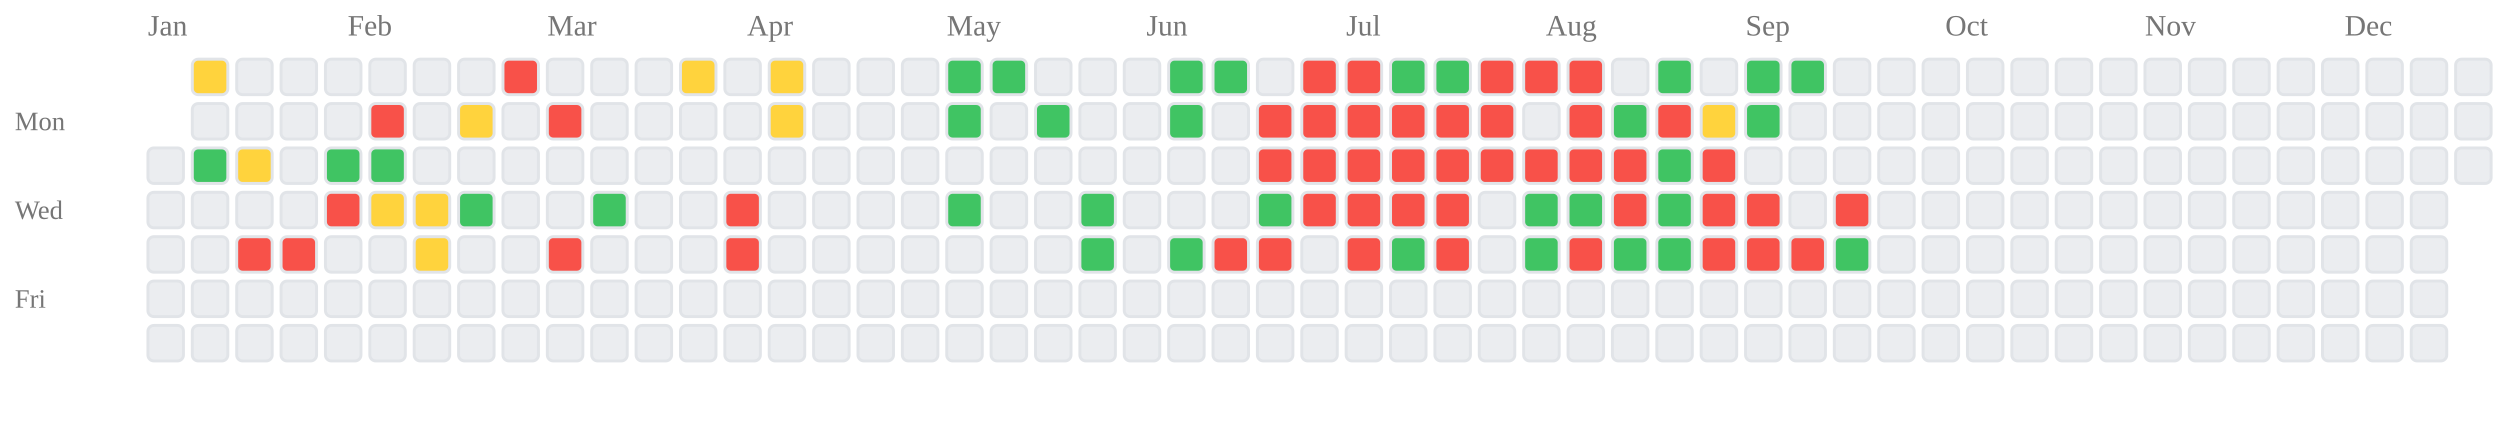
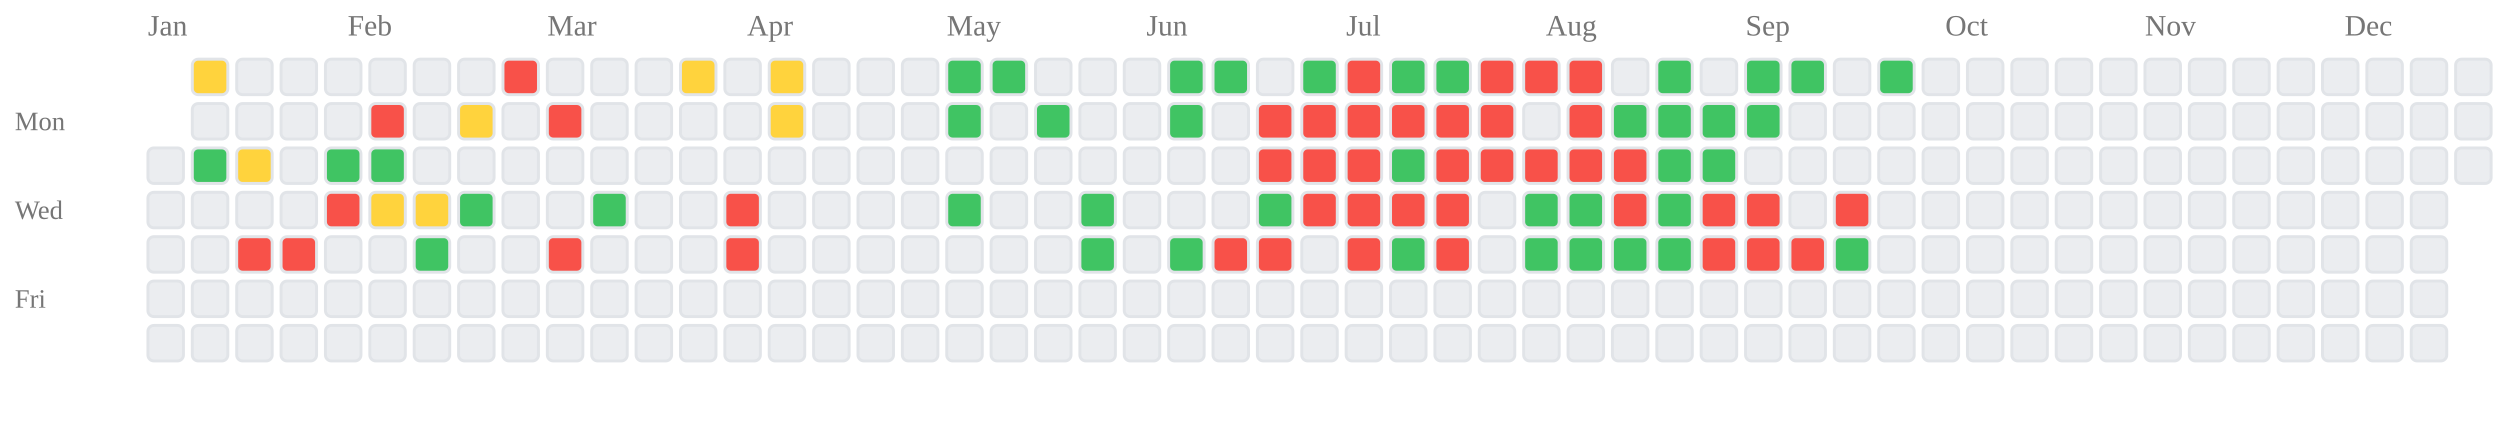
<svg xmlns="http://www.w3.org/2000/svg" width="845" height="145">
  <style>
        .month { font-size: 10px; fill: #767676; }
        .day { font-size: 9px; fill: #767676; }
        .cell { stroke: #e1e4e8; stroke-width: 1; }
        .cell-profit { fill: #40c463; }
        .cell-loss { fill: #f85149; }
        .cell-breakeven { fill: #ffd33d; }
        .cell-empty { fill: #ebedf0; }
    </style>
  <text x="50.0" y="12" class="month">Jan</text>
  <text x="117.5" y="12" class="month">Feb</text>
  <text x="185.0" y="12" class="month">Mar</text>
  <text x="252.5" y="12" class="month">Apr</text>
  <text x="320.0" y="12" class="month">May</text>
  <text x="387.5" y="12" class="month">Jun</text>
  <text x="455.0" y="12" class="month">Jul</text>
  <text x="522.5" y="12" class="month">Aug</text>
  <text x="590.0" y="12" class="month">Sep</text>
  <text x="657.5" y="12" class="month">Oct</text>
  <text x="725.0" y="12" class="month">Nov</text>
  <text x="792.5" y="12" class="month">Dec</text>
  <text x="5" y="44" class="day">Mon</text>
  <text x="5" y="74" class="day">Wed</text>
  <text x="5" y="104" class="day">Fri</text>
  <rect x="50" y="50" width="12" height="12" class="cell cell-empty" rx="2" ry="2" />
  <rect x="50" y="65" width="12" height="12" class="cell cell-empty" rx="2" ry="2" />
  <rect x="50" y="80" width="12" height="12" class="cell cell-empty" rx="2" ry="2" />
  <rect x="50" y="95" width="12" height="12" class="cell cell-empty" rx="2" ry="2" />
  <rect x="50" y="110" width="12" height="12" class="cell cell-empty" rx="2" ry="2" />
  <rect x="65" y="20" width="12" height="12" class="cell cell-breakeven" rx="2" ry="2" />
  <rect x="65" y="35" width="12" height="12" class="cell cell-empty" rx="2" ry="2" />
  <rect x="65" y="50" width="12" height="12" class="cell cell-profit" rx="2" ry="2" />
  <rect x="65" y="65" width="12" height="12" class="cell cell-empty" rx="2" ry="2" />
  <rect x="65" y="80" width="12" height="12" class="cell cell-empty" rx="2" ry="2" />
  <rect x="65" y="95" width="12" height="12" class="cell cell-empty" rx="2" ry="2" />
  <rect x="65" y="110" width="12" height="12" class="cell cell-empty" rx="2" ry="2" />
  <rect x="80" y="20" width="12" height="12" class="cell cell-empty" rx="2" ry="2" />
  <rect x="80" y="35" width="12" height="12" class="cell cell-empty" rx="2" ry="2" />
  <rect x="80" y="50" width="12" height="12" class="cell cell-breakeven" rx="2" ry="2" />
  <rect x="80" y="65" width="12" height="12" class="cell cell-empty" rx="2" ry="2" />
  <rect x="80" y="80" width="12" height="12" class="cell cell-loss" rx="2" ry="2" />
  <rect x="80" y="95" width="12" height="12" class="cell cell-empty" rx="2" ry="2" />
  <rect x="80" y="110" width="12" height="12" class="cell cell-empty" rx="2" ry="2" />
  <rect x="95" y="20" width="12" height="12" class="cell cell-empty" rx="2" ry="2" />
  <rect x="95" y="35" width="12" height="12" class="cell cell-empty" rx="2" ry="2" />
  <rect x="95" y="50" width="12" height="12" class="cell cell-empty" rx="2" ry="2" />
  <rect x="95" y="65" width="12" height="12" class="cell cell-empty" rx="2" ry="2" />
  <rect x="95" y="80" width="12" height="12" class="cell cell-loss" rx="2" ry="2" />
  <rect x="95" y="95" width="12" height="12" class="cell cell-empty" rx="2" ry="2" />
  <rect x="95" y="110" width="12" height="12" class="cell cell-empty" rx="2" ry="2" />
  <rect x="110" y="20" width="12" height="12" class="cell cell-empty" rx="2" ry="2" />
  <rect x="110" y="35" width="12" height="12" class="cell cell-empty" rx="2" ry="2" />
  <rect x="110" y="50" width="12" height="12" class="cell cell-profit" rx="2" ry="2" />
  <rect x="110" y="65" width="12" height="12" class="cell cell-loss" rx="2" ry="2" />
  <rect x="110" y="80" width="12" height="12" class="cell cell-empty" rx="2" ry="2" />
  <rect x="110" y="95" width="12" height="12" class="cell cell-empty" rx="2" ry="2" />
  <rect x="110" y="110" width="12" height="12" class="cell cell-empty" rx="2" ry="2" />
  <rect x="125" y="20" width="12" height="12" class="cell cell-empty" rx="2" ry="2" />
  <rect x="125" y="35" width="12" height="12" class="cell cell-loss" rx="2" ry="2" />
  <rect x="125" y="50" width="12" height="12" class="cell cell-profit" rx="2" ry="2" />
  <rect x="125" y="65" width="12" height="12" class="cell cell-breakeven" rx="2" ry="2" />
  <rect x="125" y="80" width="12" height="12" class="cell cell-empty" rx="2" ry="2" />
  <rect x="125" y="95" width="12" height="12" class="cell cell-empty" rx="2" ry="2" />
  <rect x="125" y="110" width="12" height="12" class="cell cell-empty" rx="2" ry="2" />
  <rect x="140" y="20" width="12" height="12" class="cell cell-empty" rx="2" ry="2" />
  <rect x="140" y="35" width="12" height="12" class="cell cell-empty" rx="2" ry="2" />
  <rect x="140" y="50" width="12" height="12" class="cell cell-empty" rx="2" ry="2" />
  <rect x="140" y="65" width="12" height="12" class="cell cell-breakeven" rx="2" ry="2" />
-   <rect x="140" y="80" width="12" height="12" class="cell cell-breakeven" rx="2" ry="2" />
+   <rect x="140" y="80" width="12" height="12" class="cell cell-profit" rx="2" ry="2" />
  <rect x="140" y="95" width="12" height="12" class="cell cell-empty" rx="2" ry="2" />
  <rect x="140" y="110" width="12" height="12" class="cell cell-empty" rx="2" ry="2" />
  <rect x="155" y="20" width="12" height="12" class="cell cell-empty" rx="2" ry="2" />
  <rect x="155" y="35" width="12" height="12" class="cell cell-breakeven" rx="2" ry="2" />
  <rect x="155" y="50" width="12" height="12" class="cell cell-empty" rx="2" ry="2" />
  <rect x="155" y="65" width="12" height="12" class="cell cell-profit" rx="2" ry="2" />
  <rect x="155" y="80" width="12" height="12" class="cell cell-empty" rx="2" ry="2" />
  <rect x="155" y="95" width="12" height="12" class="cell cell-empty" rx="2" ry="2" />
  <rect x="155" y="110" width="12" height="12" class="cell cell-empty" rx="2" ry="2" />
  <rect x="170" y="20" width="12" height="12" class="cell cell-loss" rx="2" ry="2" />
  <rect x="170" y="35" width="12" height="12" class="cell cell-empty" rx="2" ry="2" />
  <rect x="170" y="50" width="12" height="12" class="cell cell-empty" rx="2" ry="2" />
  <rect x="170" y="65" width="12" height="12" class="cell cell-empty" rx="2" ry="2" />
  <rect x="170" y="80" width="12" height="12" class="cell cell-empty" rx="2" ry="2" />
  <rect x="170" y="95" width="12" height="12" class="cell cell-empty" rx="2" ry="2" />
  <rect x="170" y="110" width="12" height="12" class="cell cell-empty" rx="2" ry="2" />
  <rect x="185" y="20" width="12" height="12" class="cell cell-empty" rx="2" ry="2" />
  <rect x="185" y="35" width="12" height="12" class="cell cell-loss" rx="2" ry="2" />
  <rect x="185" y="50" width="12" height="12" class="cell cell-empty" rx="2" ry="2" />
  <rect x="185" y="65" width="12" height="12" class="cell cell-empty" rx="2" ry="2" />
  <rect x="185" y="80" width="12" height="12" class="cell cell-loss" rx="2" ry="2" />
  <rect x="185" y="95" width="12" height="12" class="cell cell-empty" rx="2" ry="2" />
  <rect x="185" y="110" width="12" height="12" class="cell cell-empty" rx="2" ry="2" />
  <rect x="200" y="20" width="12" height="12" class="cell cell-empty" rx="2" ry="2" />
  <rect x="200" y="35" width="12" height="12" class="cell cell-empty" rx="2" ry="2" />
  <rect x="200" y="50" width="12" height="12" class="cell cell-empty" rx="2" ry="2" />
  <rect x="200" y="65" width="12" height="12" class="cell cell-profit" rx="2" ry="2" />
  <rect x="200" y="80" width="12" height="12" class="cell cell-empty" rx="2" ry="2" />
  <rect x="200" y="95" width="12" height="12" class="cell cell-empty" rx="2" ry="2" />
  <rect x="200" y="110" width="12" height="12" class="cell cell-empty" rx="2" ry="2" />
  <rect x="215" y="20" width="12" height="12" class="cell cell-empty" rx="2" ry="2" />
  <rect x="215" y="35" width="12" height="12" class="cell cell-empty" rx="2" ry="2" />
  <rect x="215" y="50" width="12" height="12" class="cell cell-empty" rx="2" ry="2" />
  <rect x="215" y="65" width="12" height="12" class="cell cell-empty" rx="2" ry="2" />
  <rect x="215" y="80" width="12" height="12" class="cell cell-empty" rx="2" ry="2" />
  <rect x="215" y="95" width="12" height="12" class="cell cell-empty" rx="2" ry="2" />
  <rect x="215" y="110" width="12" height="12" class="cell cell-empty" rx="2" ry="2" />
  <rect x="230" y="20" width="12" height="12" class="cell cell-breakeven" rx="2" ry="2" />
  <rect x="230" y="35" width="12" height="12" class="cell cell-empty" rx="2" ry="2" />
  <rect x="230" y="50" width="12" height="12" class="cell cell-empty" rx="2" ry="2" />
  <rect x="230" y="65" width="12" height="12" class="cell cell-empty" rx="2" ry="2" />
  <rect x="230" y="80" width="12" height="12" class="cell cell-empty" rx="2" ry="2" />
  <rect x="230" y="95" width="12" height="12" class="cell cell-empty" rx="2" ry="2" />
  <rect x="230" y="110" width="12" height="12" class="cell cell-empty" rx="2" ry="2" />
  <rect x="245" y="20" width="12" height="12" class="cell cell-empty" rx="2" ry="2" />
  <rect x="245" y="35" width="12" height="12" class="cell cell-empty" rx="2" ry="2" />
  <rect x="245" y="50" width="12" height="12" class="cell cell-empty" rx="2" ry="2" />
  <rect x="245" y="65" width="12" height="12" class="cell cell-loss" rx="2" ry="2" />
  <rect x="245" y="80" width="12" height="12" class="cell cell-loss" rx="2" ry="2" />
  <rect x="245" y="95" width="12" height="12" class="cell cell-empty" rx="2" ry="2" />
  <rect x="245" y="110" width="12" height="12" class="cell cell-empty" rx="2" ry="2" />
  <rect x="260" y="20" width="12" height="12" class="cell cell-breakeven" rx="2" ry="2" />
  <rect x="260" y="35" width="12" height="12" class="cell cell-breakeven" rx="2" ry="2" />
  <rect x="260" y="50" width="12" height="12" class="cell cell-empty" rx="2" ry="2" />
  <rect x="260" y="65" width="12" height="12" class="cell cell-empty" rx="2" ry="2" />
  <rect x="260" y="80" width="12" height="12" class="cell cell-empty" rx="2" ry="2" />
  <rect x="260" y="95" width="12" height="12" class="cell cell-empty" rx="2" ry="2" />
  <rect x="260" y="110" width="12" height="12" class="cell cell-empty" rx="2" ry="2" />
  <rect x="275" y="20" width="12" height="12" class="cell cell-empty" rx="2" ry="2" />
  <rect x="275" y="35" width="12" height="12" class="cell cell-empty" rx="2" ry="2" />
  <rect x="275" y="50" width="12" height="12" class="cell cell-empty" rx="2" ry="2" />
  <rect x="275" y="65" width="12" height="12" class="cell cell-empty" rx="2" ry="2" />
  <rect x="275" y="80" width="12" height="12" class="cell cell-empty" rx="2" ry="2" />
  <rect x="275" y="95" width="12" height="12" class="cell cell-empty" rx="2" ry="2" />
  <rect x="275" y="110" width="12" height="12" class="cell cell-empty" rx="2" ry="2" />
  <rect x="290" y="20" width="12" height="12" class="cell cell-empty" rx="2" ry="2" />
  <rect x="290" y="35" width="12" height="12" class="cell cell-empty" rx="2" ry="2" />
  <rect x="290" y="50" width="12" height="12" class="cell cell-empty" rx="2" ry="2" />
  <rect x="290" y="65" width="12" height="12" class="cell cell-empty" rx="2" ry="2" />
  <rect x="290" y="80" width="12" height="12" class="cell cell-empty" rx="2" ry="2" />
  <rect x="290" y="95" width="12" height="12" class="cell cell-empty" rx="2" ry="2" />
  <rect x="290" y="110" width="12" height="12" class="cell cell-empty" rx="2" ry="2" />
  <rect x="305" y="20" width="12" height="12" class="cell cell-empty" rx="2" ry="2" />
  <rect x="305" y="35" width="12" height="12" class="cell cell-empty" rx="2" ry="2" />
  <rect x="305" y="50" width="12" height="12" class="cell cell-empty" rx="2" ry="2" />
  <rect x="305" y="65" width="12" height="12" class="cell cell-empty" rx="2" ry="2" />
  <rect x="305" y="80" width="12" height="12" class="cell cell-empty" rx="2" ry="2" />
  <rect x="305" y="95" width="12" height="12" class="cell cell-empty" rx="2" ry="2" />
  <rect x="305" y="110" width="12" height="12" class="cell cell-empty" rx="2" ry="2" />
  <rect x="320" y="20" width="12" height="12" class="cell cell-profit" rx="2" ry="2" />
  <rect x="320" y="35" width="12" height="12" class="cell cell-profit" rx="2" ry="2" />
  <rect x="320" y="50" width="12" height="12" class="cell cell-empty" rx="2" ry="2" />
  <rect x="320" y="65" width="12" height="12" class="cell cell-profit" rx="2" ry="2" />
  <rect x="320" y="80" width="12" height="12" class="cell cell-empty" rx="2" ry="2" />
  <rect x="320" y="95" width="12" height="12" class="cell cell-empty" rx="2" ry="2" />
  <rect x="320" y="110" width="12" height="12" class="cell cell-empty" rx="2" ry="2" />
  <rect x="335" y="20" width="12" height="12" class="cell cell-profit" rx="2" ry="2" />
  <rect x="335" y="35" width="12" height="12" class="cell cell-empty" rx="2" ry="2" />
  <rect x="335" y="50" width="12" height="12" class="cell cell-empty" rx="2" ry="2" />
  <rect x="335" y="65" width="12" height="12" class="cell cell-empty" rx="2" ry="2" />
  <rect x="335" y="80" width="12" height="12" class="cell cell-empty" rx="2" ry="2" />
  <rect x="335" y="95" width="12" height="12" class="cell cell-empty" rx="2" ry="2" />
  <rect x="335" y="110" width="12" height="12" class="cell cell-empty" rx="2" ry="2" />
  <rect x="350" y="20" width="12" height="12" class="cell cell-empty" rx="2" ry="2" />
  <rect x="350" y="35" width="12" height="12" class="cell cell-profit" rx="2" ry="2" />
  <rect x="350" y="50" width="12" height="12" class="cell cell-empty" rx="2" ry="2" />
  <rect x="350" y="65" width="12" height="12" class="cell cell-empty" rx="2" ry="2" />
  <rect x="350" y="80" width="12" height="12" class="cell cell-empty" rx="2" ry="2" />
  <rect x="350" y="95" width="12" height="12" class="cell cell-empty" rx="2" ry="2" />
  <rect x="350" y="110" width="12" height="12" class="cell cell-empty" rx="2" ry="2" />
  <rect x="365" y="20" width="12" height="12" class="cell cell-empty" rx="2" ry="2" />
  <rect x="365" y="35" width="12" height="12" class="cell cell-empty" rx="2" ry="2" />
  <rect x="365" y="50" width="12" height="12" class="cell cell-empty" rx="2" ry="2" />
  <rect x="365" y="65" width="12" height="12" class="cell cell-profit" rx="2" ry="2" />
  <rect x="365" y="80" width="12" height="12" class="cell cell-profit" rx="2" ry="2" />
  <rect x="365" y="95" width="12" height="12" class="cell cell-empty" rx="2" ry="2" />
  <rect x="365" y="110" width="12" height="12" class="cell cell-empty" rx="2" ry="2" />
  <rect x="380" y="20" width="12" height="12" class="cell cell-empty" rx="2" ry="2" />
  <rect x="380" y="35" width="12" height="12" class="cell cell-empty" rx="2" ry="2" />
  <rect x="380" y="50" width="12" height="12" class="cell cell-empty" rx="2" ry="2" />
  <rect x="380" y="65" width="12" height="12" class="cell cell-empty" rx="2" ry="2" />
  <rect x="380" y="80" width="12" height="12" class="cell cell-empty" rx="2" ry="2" />
  <rect x="380" y="95" width="12" height="12" class="cell cell-empty" rx="2" ry="2" />
  <rect x="380" y="110" width="12" height="12" class="cell cell-empty" rx="2" ry="2" />
  <rect x="395" y="20" width="12" height="12" class="cell cell-profit" rx="2" ry="2" />
  <rect x="395" y="35" width="12" height="12" class="cell cell-profit" rx="2" ry="2" />
  <rect x="395" y="50" width="12" height="12" class="cell cell-empty" rx="2" ry="2" />
  <rect x="395" y="65" width="12" height="12" class="cell cell-empty" rx="2" ry="2" />
  <rect x="395" y="80" width="12" height="12" class="cell cell-profit" rx="2" ry="2" />
  <rect x="395" y="95" width="12" height="12" class="cell cell-empty" rx="2" ry="2" />
  <rect x="395" y="110" width="12" height="12" class="cell cell-empty" rx="2" ry="2" />
  <rect x="410" y="20" width="12" height="12" class="cell cell-profit" rx="2" ry="2" />
  <rect x="410" y="35" width="12" height="12" class="cell cell-empty" rx="2" ry="2" />
  <rect x="410" y="50" width="12" height="12" class="cell cell-empty" rx="2" ry="2" />
  <rect x="410" y="65" width="12" height="12" class="cell cell-empty" rx="2" ry="2" />
  <rect x="410" y="80" width="12" height="12" class="cell cell-loss" rx="2" ry="2" />
  <rect x="410" y="95" width="12" height="12" class="cell cell-empty" rx="2" ry="2" />
  <rect x="410" y="110" width="12" height="12" class="cell cell-empty" rx="2" ry="2" />
  <rect x="425" y="20" width="12" height="12" class="cell cell-empty" rx="2" ry="2" />
  <rect x="425" y="35" width="12" height="12" class="cell cell-loss" rx="2" ry="2" />
  <rect x="425" y="50" width="12" height="12" class="cell cell-loss" rx="2" ry="2" />
  <rect x="425" y="65" width="12" height="12" class="cell cell-profit" rx="2" ry="2" />
  <rect x="425" y="80" width="12" height="12" class="cell cell-loss" rx="2" ry="2" />
  <rect x="425" y="95" width="12" height="12" class="cell cell-empty" rx="2" ry="2" />
  <rect x="425" y="110" width="12" height="12" class="cell cell-empty" rx="2" ry="2" />
-   <rect x="440" y="20" width="12" height="12" class="cell cell-loss" rx="2" ry="2" />
+   <rect x="440" y="20" width="12" height="12" class="cell cell-profit" rx="2" ry="2" />
  <rect x="440" y="35" width="12" height="12" class="cell cell-loss" rx="2" ry="2" />
  <rect x="440" y="50" width="12" height="12" class="cell cell-loss" rx="2" ry="2" />
  <rect x="440" y="65" width="12" height="12" class="cell cell-loss" rx="2" ry="2" />
  <rect x="440" y="80" width="12" height="12" class="cell cell-empty" rx="2" ry="2" />
  <rect x="440" y="95" width="12" height="12" class="cell cell-empty" rx="2" ry="2" />
  <rect x="440" y="110" width="12" height="12" class="cell cell-empty" rx="2" ry="2" />
  <rect x="455" y="20" width="12" height="12" class="cell cell-loss" rx="2" ry="2" />
  <rect x="455" y="35" width="12" height="12" class="cell cell-loss" rx="2" ry="2" />
  <rect x="455" y="50" width="12" height="12" class="cell cell-loss" rx="2" ry="2" />
  <rect x="455" y="65" width="12" height="12" class="cell cell-loss" rx="2" ry="2" />
  <rect x="455" y="80" width="12" height="12" class="cell cell-loss" rx="2" ry="2" />
  <rect x="455" y="95" width="12" height="12" class="cell cell-empty" rx="2" ry="2" />
  <rect x="455" y="110" width="12" height="12" class="cell cell-empty" rx="2" ry="2" />
  <rect x="470" y="20" width="12" height="12" class="cell cell-profit" rx="2" ry="2" />
  <rect x="470" y="35" width="12" height="12" class="cell cell-loss" rx="2" ry="2" />
-   <rect x="470" y="50" width="12" height="12" class="cell cell-loss" rx="2" ry="2" />
+   <rect x="470" y="50" width="12" height="12" class="cell cell-profit" rx="2" ry="2" />
  <rect x="470" y="65" width="12" height="12" class="cell cell-loss" rx="2" ry="2" />
  <rect x="470" y="80" width="12" height="12" class="cell cell-profit" rx="2" ry="2" />
  <rect x="470" y="95" width="12" height="12" class="cell cell-empty" rx="2" ry="2" />
  <rect x="470" y="110" width="12" height="12" class="cell cell-empty" rx="2" ry="2" />
  <rect x="485" y="20" width="12" height="12" class="cell cell-profit" rx="2" ry="2" />
  <rect x="485" y="35" width="12" height="12" class="cell cell-loss" rx="2" ry="2" />
  <rect x="485" y="50" width="12" height="12" class="cell cell-loss" rx="2" ry="2" />
  <rect x="485" y="65" width="12" height="12" class="cell cell-loss" rx="2" ry="2" />
  <rect x="485" y="80" width="12" height="12" class="cell cell-loss" rx="2" ry="2" />
  <rect x="485" y="95" width="12" height="12" class="cell cell-empty" rx="2" ry="2" />
  <rect x="485" y="110" width="12" height="12" class="cell cell-empty" rx="2" ry="2" />
  <rect x="500" y="20" width="12" height="12" class="cell cell-loss" rx="2" ry="2" />
  <rect x="500" y="35" width="12" height="12" class="cell cell-loss" rx="2" ry="2" />
  <rect x="500" y="50" width="12" height="12" class="cell cell-loss" rx="2" ry="2" />
  <rect x="500" y="65" width="12" height="12" class="cell cell-empty" rx="2" ry="2" />
  <rect x="500" y="80" width="12" height="12" class="cell cell-empty" rx="2" ry="2" />
  <rect x="500" y="95" width="12" height="12" class="cell cell-empty" rx="2" ry="2" />
  <rect x="500" y="110" width="12" height="12" class="cell cell-empty" rx="2" ry="2" />
  <rect x="515" y="20" width="12" height="12" class="cell cell-loss" rx="2" ry="2" />
  <rect x="515" y="35" width="12" height="12" class="cell cell-empty" rx="2" ry="2" />
  <rect x="515" y="50" width="12" height="12" class="cell cell-loss" rx="2" ry="2" />
  <rect x="515" y="65" width="12" height="12" class="cell cell-profit" rx="2" ry="2" />
  <rect x="515" y="80" width="12" height="12" class="cell cell-profit" rx="2" ry="2" />
  <rect x="515" y="95" width="12" height="12" class="cell cell-empty" rx="2" ry="2" />
  <rect x="515" y="110" width="12" height="12" class="cell cell-empty" rx="2" ry="2" />
  <rect x="530" y="20" width="12" height="12" class="cell cell-loss" rx="2" ry="2" />
  <rect x="530" y="35" width="12" height="12" class="cell cell-loss" rx="2" ry="2" />
  <rect x="530" y="50" width="12" height="12" class="cell cell-loss" rx="2" ry="2" />
  <rect x="530" y="65" width="12" height="12" class="cell cell-profit" rx="2" ry="2" />
-   <rect x="530" y="80" width="12" height="12" class="cell cell-loss" rx="2" ry="2" />
+   <rect x="530" y="80" width="12" height="12" class="cell cell-profit" rx="2" ry="2" />
  <rect x="530" y="95" width="12" height="12" class="cell cell-empty" rx="2" ry="2" />
  <rect x="530" y="110" width="12" height="12" class="cell cell-empty" rx="2" ry="2" />
  <rect x="545" y="20" width="12" height="12" class="cell cell-empty" rx="2" ry="2" />
  <rect x="545" y="35" width="12" height="12" class="cell cell-profit" rx="2" ry="2" />
  <rect x="545" y="50" width="12" height="12" class="cell cell-loss" rx="2" ry="2" />
  <rect x="545" y="65" width="12" height="12" class="cell cell-loss" rx="2" ry="2" />
  <rect x="545" y="80" width="12" height="12" class="cell cell-profit" rx="2" ry="2" />
  <rect x="545" y="95" width="12" height="12" class="cell cell-empty" rx="2" ry="2" />
  <rect x="545" y="110" width="12" height="12" class="cell cell-empty" rx="2" ry="2" />
  <rect x="560" y="20" width="12" height="12" class="cell cell-profit" rx="2" ry="2" />
-   <rect x="560" y="35" width="12" height="12" class="cell cell-loss" rx="2" ry="2" />
+   <rect x="560" y="35" width="12" height="12" class="cell cell-profit" rx="2" ry="2" />
  <rect x="560" y="50" width="12" height="12" class="cell cell-profit" rx="2" ry="2" />
  <rect x="560" y="65" width="12" height="12" class="cell cell-profit" rx="2" ry="2" />
  <rect x="560" y="80" width="12" height="12" class="cell cell-profit" rx="2" ry="2" />
  <rect x="560" y="95" width="12" height="12" class="cell cell-empty" rx="2" ry="2" />
  <rect x="560" y="110" width="12" height="12" class="cell cell-empty" rx="2" ry="2" />
  <rect x="575" y="20" width="12" height="12" class="cell cell-empty" rx="2" ry="2" />
-   <rect x="575" y="35" width="12" height="12" class="cell cell-breakeven" rx="2" ry="2" />
-   <rect x="575" y="50" width="12" height="12" class="cell cell-loss" rx="2" ry="2" />
+   <rect x="575" y="35" width="12" height="12" class="cell cell-profit" rx="2" ry="2" />
+   <rect x="575" y="50" width="12" height="12" class="cell cell-profit" rx="2" ry="2" />
  <rect x="575" y="65" width="12" height="12" class="cell cell-loss" rx="2" ry="2" />
  <rect x="575" y="80" width="12" height="12" class="cell cell-loss" rx="2" ry="2" />
  <rect x="575" y="95" width="12" height="12" class="cell cell-empty" rx="2" ry="2" />
  <rect x="575" y="110" width="12" height="12" class="cell cell-empty" rx="2" ry="2" />
  <rect x="590" y="20" width="12" height="12" class="cell cell-profit" rx="2" ry="2" />
  <rect x="590" y="35" width="12" height="12" class="cell cell-profit" rx="2" ry="2" />
  <rect x="590" y="50" width="12" height="12" class="cell cell-empty" rx="2" ry="2" />
  <rect x="590" y="65" width="12" height="12" class="cell cell-loss" rx="2" ry="2" />
  <rect x="590" y="80" width="12" height="12" class="cell cell-loss" rx="2" ry="2" />
  <rect x="590" y="95" width="12" height="12" class="cell cell-empty" rx="2" ry="2" />
  <rect x="590" y="110" width="12" height="12" class="cell cell-empty" rx="2" ry="2" />
  <rect x="605" y="20" width="12" height="12" class="cell cell-profit" rx="2" ry="2" />
  <rect x="605" y="35" width="12" height="12" class="cell cell-empty" rx="2" ry="2" />
  <rect x="605" y="50" width="12" height="12" class="cell cell-empty" rx="2" ry="2" />
  <rect x="605" y="65" width="12" height="12" class="cell cell-empty" rx="2" ry="2" />
  <rect x="605" y="80" width="12" height="12" class="cell cell-loss" rx="2" ry="2" />
  <rect x="605" y="95" width="12" height="12" class="cell cell-empty" rx="2" ry="2" />
  <rect x="605" y="110" width="12" height="12" class="cell cell-empty" rx="2" ry="2" />
  <rect x="620" y="20" width="12" height="12" class="cell cell-empty" rx="2" ry="2" />
  <rect x="620" y="35" width="12" height="12" class="cell cell-empty" rx="2" ry="2" />
  <rect x="620" y="50" width="12" height="12" class="cell cell-empty" rx="2" ry="2" />
  <rect x="620" y="65" width="12" height="12" class="cell cell-loss" rx="2" ry="2" />
  <rect x="620" y="80" width="12" height="12" class="cell cell-profit" rx="2" ry="2" />
  <rect x="620" y="95" width="12" height="12" class="cell cell-empty" rx="2" ry="2" />
  <rect x="620" y="110" width="12" height="12" class="cell cell-empty" rx="2" ry="2" />
-   <rect x="635" y="20" width="12" height="12" class="cell cell-empty" rx="2" ry="2" />
+   <rect x="635" y="20" width="12" height="12" class="cell cell-profit" rx="2" ry="2" />
  <rect x="635" y="35" width="12" height="12" class="cell cell-empty" rx="2" ry="2" />
  <rect x="635" y="50" width="12" height="12" class="cell cell-empty" rx="2" ry="2" />
  <rect x="635" y="65" width="12" height="12" class="cell cell-empty" rx="2" ry="2" />
  <rect x="635" y="80" width="12" height="12" class="cell cell-empty" rx="2" ry="2" />
  <rect x="635" y="95" width="12" height="12" class="cell cell-empty" rx="2" ry="2" />
  <rect x="635" y="110" width="12" height="12" class="cell cell-empty" rx="2" ry="2" />
  <rect x="650" y="20" width="12" height="12" class="cell cell-empty" rx="2" ry="2" />
  <rect x="650" y="35" width="12" height="12" class="cell cell-empty" rx="2" ry="2" />
  <rect x="650" y="50" width="12" height="12" class="cell cell-empty" rx="2" ry="2" />
  <rect x="650" y="65" width="12" height="12" class="cell cell-empty" rx="2" ry="2" />
  <rect x="650" y="80" width="12" height="12" class="cell cell-empty" rx="2" ry="2" />
  <rect x="650" y="95" width="12" height="12" class="cell cell-empty" rx="2" ry="2" />
  <rect x="650" y="110" width="12" height="12" class="cell cell-empty" rx="2" ry="2" />
  <rect x="665" y="20" width="12" height="12" class="cell cell-empty" rx="2" ry="2" />
  <rect x="665" y="35" width="12" height="12" class="cell cell-empty" rx="2" ry="2" />
  <rect x="665" y="50" width="12" height="12" class="cell cell-empty" rx="2" ry="2" />
  <rect x="665" y="65" width="12" height="12" class="cell cell-empty" rx="2" ry="2" />
  <rect x="665" y="80" width="12" height="12" class="cell cell-empty" rx="2" ry="2" />
  <rect x="665" y="95" width="12" height="12" class="cell cell-empty" rx="2" ry="2" />
  <rect x="665" y="110" width="12" height="12" class="cell cell-empty" rx="2" ry="2" />
  <rect x="680" y="20" width="12" height="12" class="cell cell-empty" rx="2" ry="2" />
  <rect x="680" y="35" width="12" height="12" class="cell cell-empty" rx="2" ry="2" />
  <rect x="680" y="50" width="12" height="12" class="cell cell-empty" rx="2" ry="2" />
  <rect x="680" y="65" width="12" height="12" class="cell cell-empty" rx="2" ry="2" />
  <rect x="680" y="80" width="12" height="12" class="cell cell-empty" rx="2" ry="2" />
  <rect x="680" y="95" width="12" height="12" class="cell cell-empty" rx="2" ry="2" />
  <rect x="680" y="110" width="12" height="12" class="cell cell-empty" rx="2" ry="2" />
  <rect x="695" y="20" width="12" height="12" class="cell cell-empty" rx="2" ry="2" />
  <rect x="695" y="35" width="12" height="12" class="cell cell-empty" rx="2" ry="2" />
  <rect x="695" y="50" width="12" height="12" class="cell cell-empty" rx="2" ry="2" />
  <rect x="695" y="65" width="12" height="12" class="cell cell-empty" rx="2" ry="2" />
  <rect x="695" y="80" width="12" height="12" class="cell cell-empty" rx="2" ry="2" />
  <rect x="695" y="95" width="12" height="12" class="cell cell-empty" rx="2" ry="2" />
  <rect x="695" y="110" width="12" height="12" class="cell cell-empty" rx="2" ry="2" />
  <rect x="710" y="20" width="12" height="12" class="cell cell-empty" rx="2" ry="2" />
  <rect x="710" y="35" width="12" height="12" class="cell cell-empty" rx="2" ry="2" />
  <rect x="710" y="50" width="12" height="12" class="cell cell-empty" rx="2" ry="2" />
  <rect x="710" y="65" width="12" height="12" class="cell cell-empty" rx="2" ry="2" />
  <rect x="710" y="80" width="12" height="12" class="cell cell-empty" rx="2" ry="2" />
  <rect x="710" y="95" width="12" height="12" class="cell cell-empty" rx="2" ry="2" />
  <rect x="710" y="110" width="12" height="12" class="cell cell-empty" rx="2" ry="2" />
  <rect x="725" y="20" width="12" height="12" class="cell cell-empty" rx="2" ry="2" />
  <rect x="725" y="35" width="12" height="12" class="cell cell-empty" rx="2" ry="2" />
  <rect x="725" y="50" width="12" height="12" class="cell cell-empty" rx="2" ry="2" />
  <rect x="725" y="65" width="12" height="12" class="cell cell-empty" rx="2" ry="2" />
  <rect x="725" y="80" width="12" height="12" class="cell cell-empty" rx="2" ry="2" />
  <rect x="725" y="95" width="12" height="12" class="cell cell-empty" rx="2" ry="2" />
  <rect x="725" y="110" width="12" height="12" class="cell cell-empty" rx="2" ry="2" />
  <rect x="740" y="20" width="12" height="12" class="cell cell-empty" rx="2" ry="2" />
  <rect x="740" y="35" width="12" height="12" class="cell cell-empty" rx="2" ry="2" />
  <rect x="740" y="50" width="12" height="12" class="cell cell-empty" rx="2" ry="2" />
  <rect x="740" y="65" width="12" height="12" class="cell cell-empty" rx="2" ry="2" />
  <rect x="740" y="80" width="12" height="12" class="cell cell-empty" rx="2" ry="2" />
  <rect x="740" y="95" width="12" height="12" class="cell cell-empty" rx="2" ry="2" />
  <rect x="740" y="110" width="12" height="12" class="cell cell-empty" rx="2" ry="2" />
  <rect x="755" y="20" width="12" height="12" class="cell cell-empty" rx="2" ry="2" />
  <rect x="755" y="35" width="12" height="12" class="cell cell-empty" rx="2" ry="2" />
  <rect x="755" y="50" width="12" height="12" class="cell cell-empty" rx="2" ry="2" />
  <rect x="755" y="65" width="12" height="12" class="cell cell-empty" rx="2" ry="2" />
  <rect x="755" y="80" width="12" height="12" class="cell cell-empty" rx="2" ry="2" />
  <rect x="755" y="95" width="12" height="12" class="cell cell-empty" rx="2" ry="2" />
  <rect x="755" y="110" width="12" height="12" class="cell cell-empty" rx="2" ry="2" />
  <rect x="770" y="20" width="12" height="12" class="cell cell-empty" rx="2" ry="2" />
  <rect x="770" y="35" width="12" height="12" class="cell cell-empty" rx="2" ry="2" />
  <rect x="770" y="50" width="12" height="12" class="cell cell-empty" rx="2" ry="2" />
  <rect x="770" y="65" width="12" height="12" class="cell cell-empty" rx="2" ry="2" />
  <rect x="770" y="80" width="12" height="12" class="cell cell-empty" rx="2" ry="2" />
  <rect x="770" y="95" width="12" height="12" class="cell cell-empty" rx="2" ry="2" />
  <rect x="770" y="110" width="12" height="12" class="cell cell-empty" rx="2" ry="2" />
  <rect x="785" y="20" width="12" height="12" class="cell cell-empty" rx="2" ry="2" />
  <rect x="785" y="35" width="12" height="12" class="cell cell-empty" rx="2" ry="2" />
  <rect x="785" y="50" width="12" height="12" class="cell cell-empty" rx="2" ry="2" />
  <rect x="785" y="65" width="12" height="12" class="cell cell-empty" rx="2" ry="2" />
  <rect x="785" y="80" width="12" height="12" class="cell cell-empty" rx="2" ry="2" />
  <rect x="785" y="95" width="12" height="12" class="cell cell-empty" rx="2" ry="2" />
  <rect x="785" y="110" width="12" height="12" class="cell cell-empty" rx="2" ry="2" />
  <rect x="800" y="20" width="12" height="12" class="cell cell-empty" rx="2" ry="2" />
  <rect x="800" y="35" width="12" height="12" class="cell cell-empty" rx="2" ry="2" />
  <rect x="800" y="50" width="12" height="12" class="cell cell-empty" rx="2" ry="2" />
  <rect x="800" y="65" width="12" height="12" class="cell cell-empty" rx="2" ry="2" />
  <rect x="800" y="80" width="12" height="12" class="cell cell-empty" rx="2" ry="2" />
  <rect x="800" y="95" width="12" height="12" class="cell cell-empty" rx="2" ry="2" />
  <rect x="800" y="110" width="12" height="12" class="cell cell-empty" rx="2" ry="2" />
  <rect x="815" y="20" width="12" height="12" class="cell cell-empty" rx="2" ry="2" />
  <rect x="815" y="35" width="12" height="12" class="cell cell-empty" rx="2" ry="2" />
  <rect x="815" y="50" width="12" height="12" class="cell cell-empty" rx="2" ry="2" />
  <rect x="815" y="65" width="12" height="12" class="cell cell-empty" rx="2" ry="2" />
  <rect x="815" y="80" width="12" height="12" class="cell cell-empty" rx="2" ry="2" />
  <rect x="815" y="95" width="12" height="12" class="cell cell-empty" rx="2" ry="2" />
  <rect x="815" y="110" width="12" height="12" class="cell cell-empty" rx="2" ry="2" />
  <rect x="830" y="20" width="12" height="12" class="cell cell-empty" rx="2" ry="2" />
  <rect x="830" y="35" width="12" height="12" class="cell cell-empty" rx="2" ry="2" />
  <rect x="830" y="50" width="12" height="12" class="cell cell-empty" rx="2" ry="2" />
</svg>
